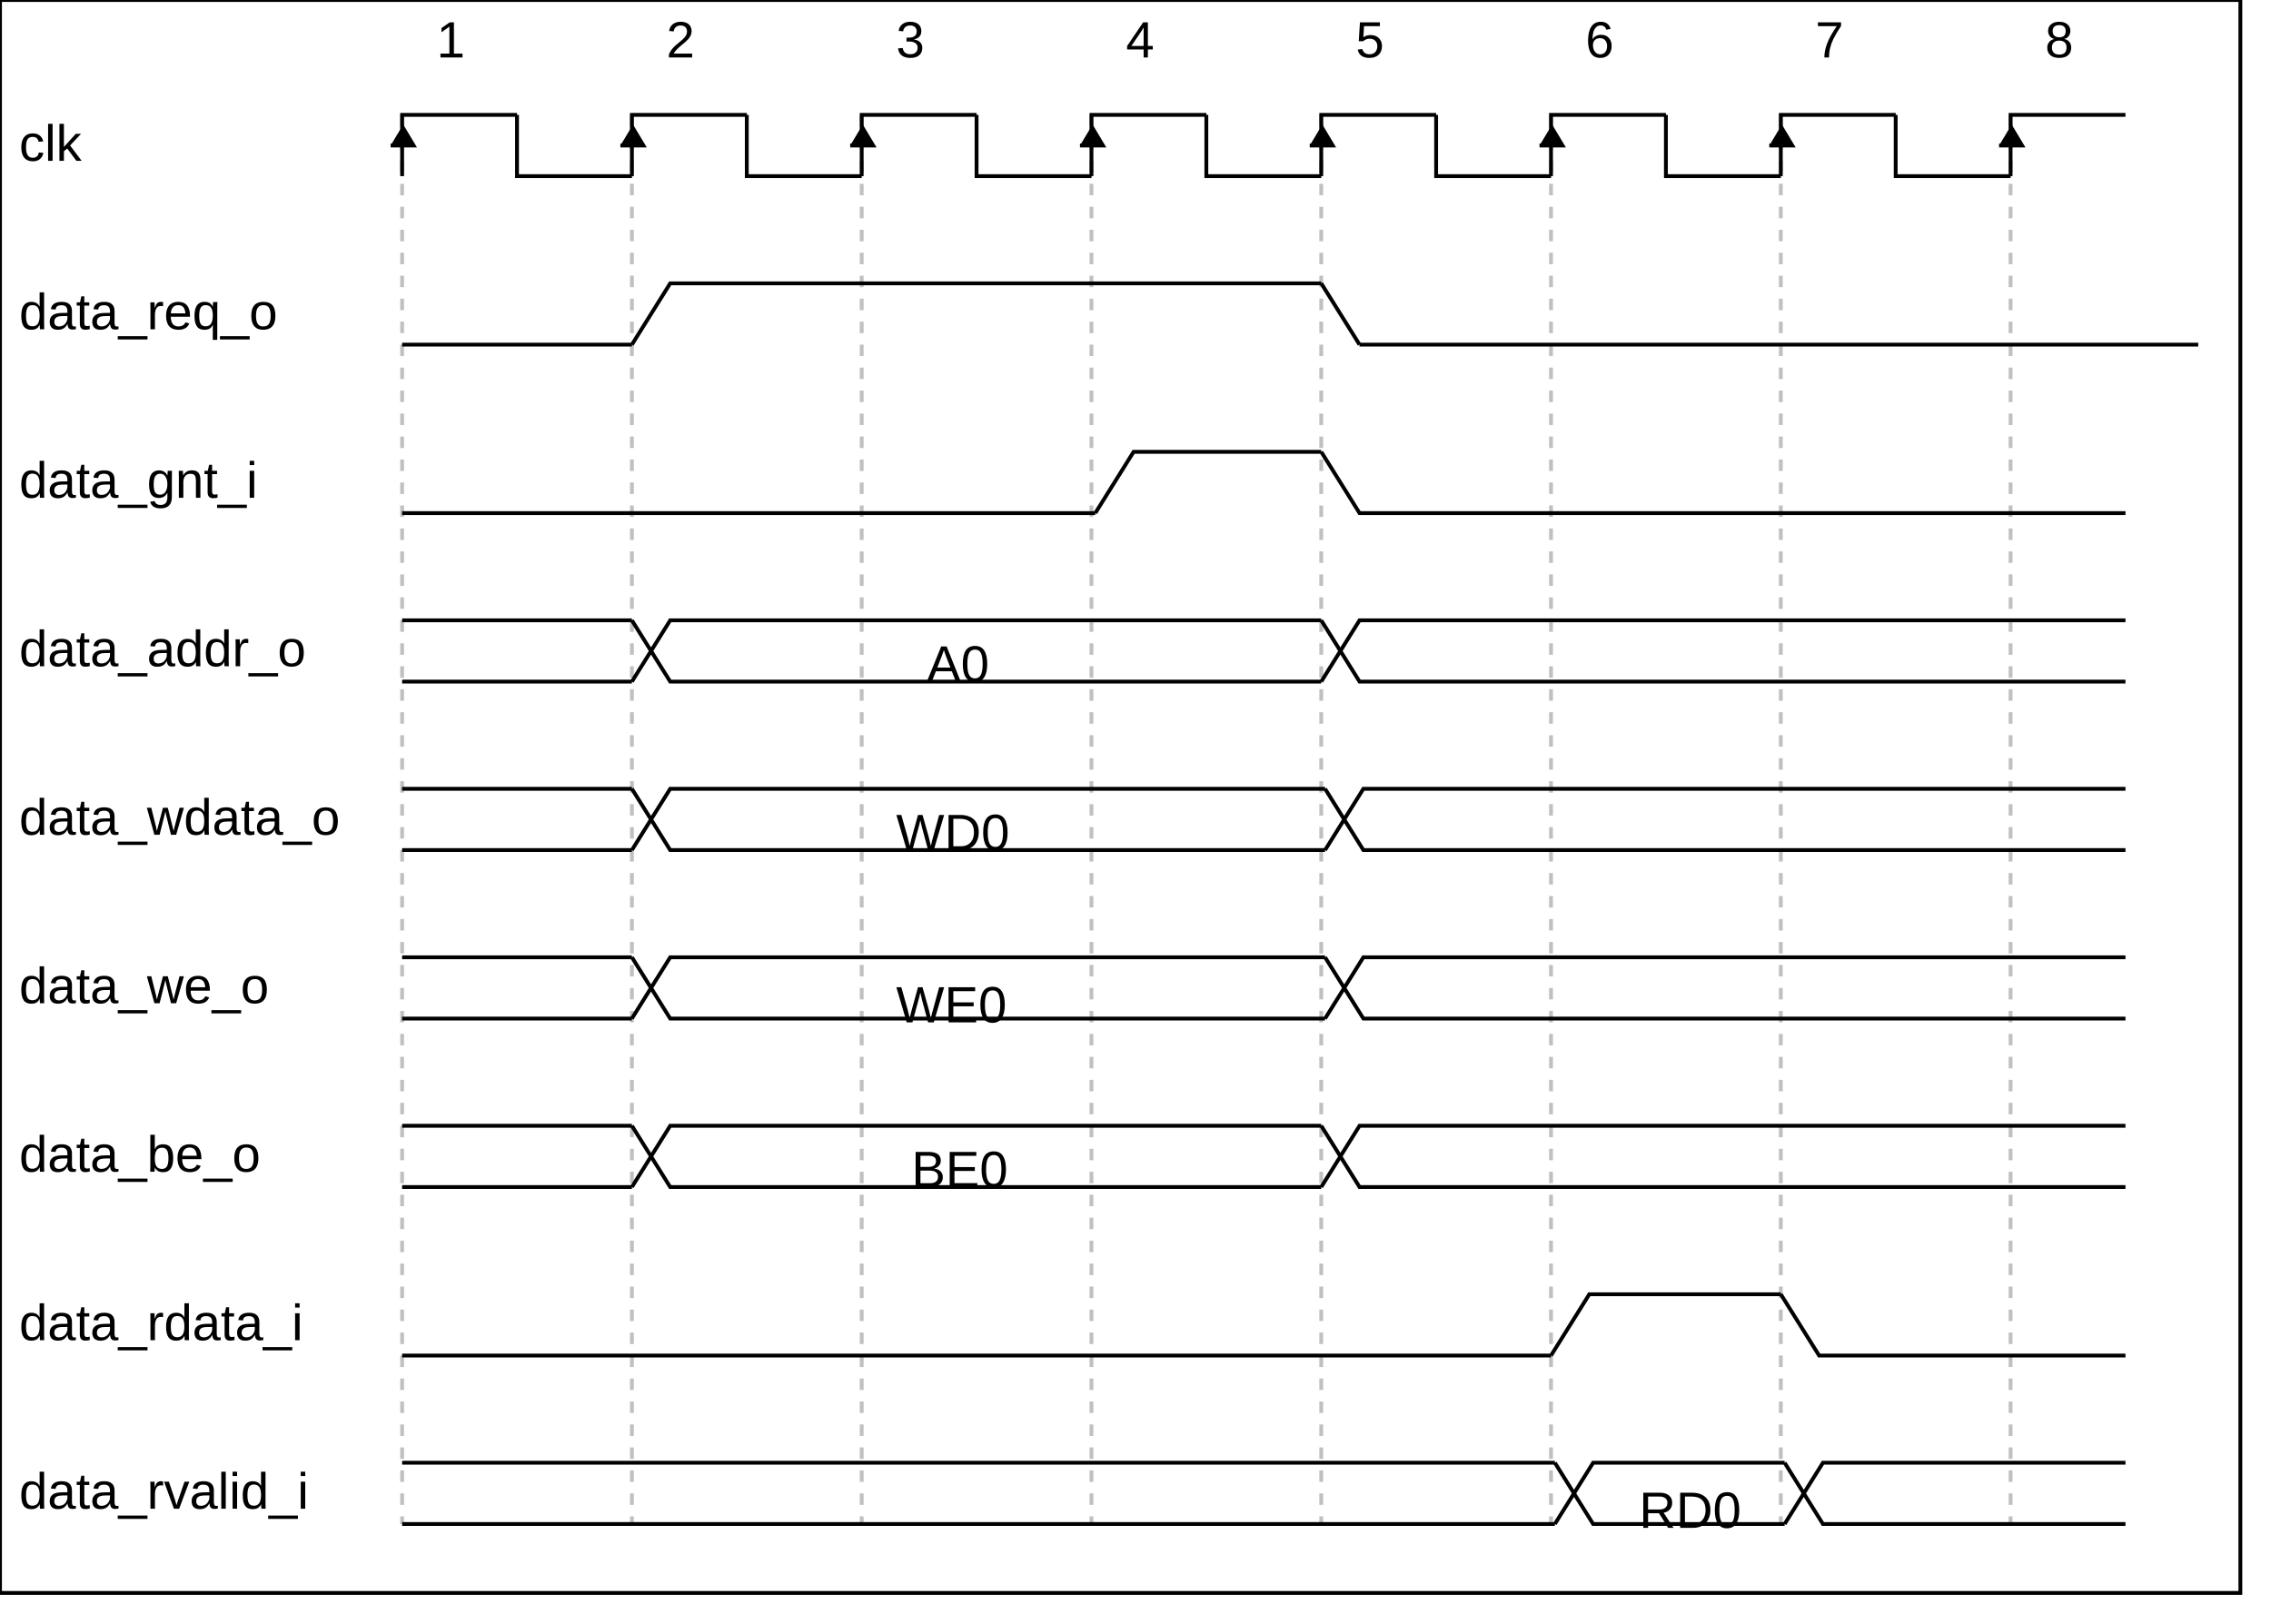
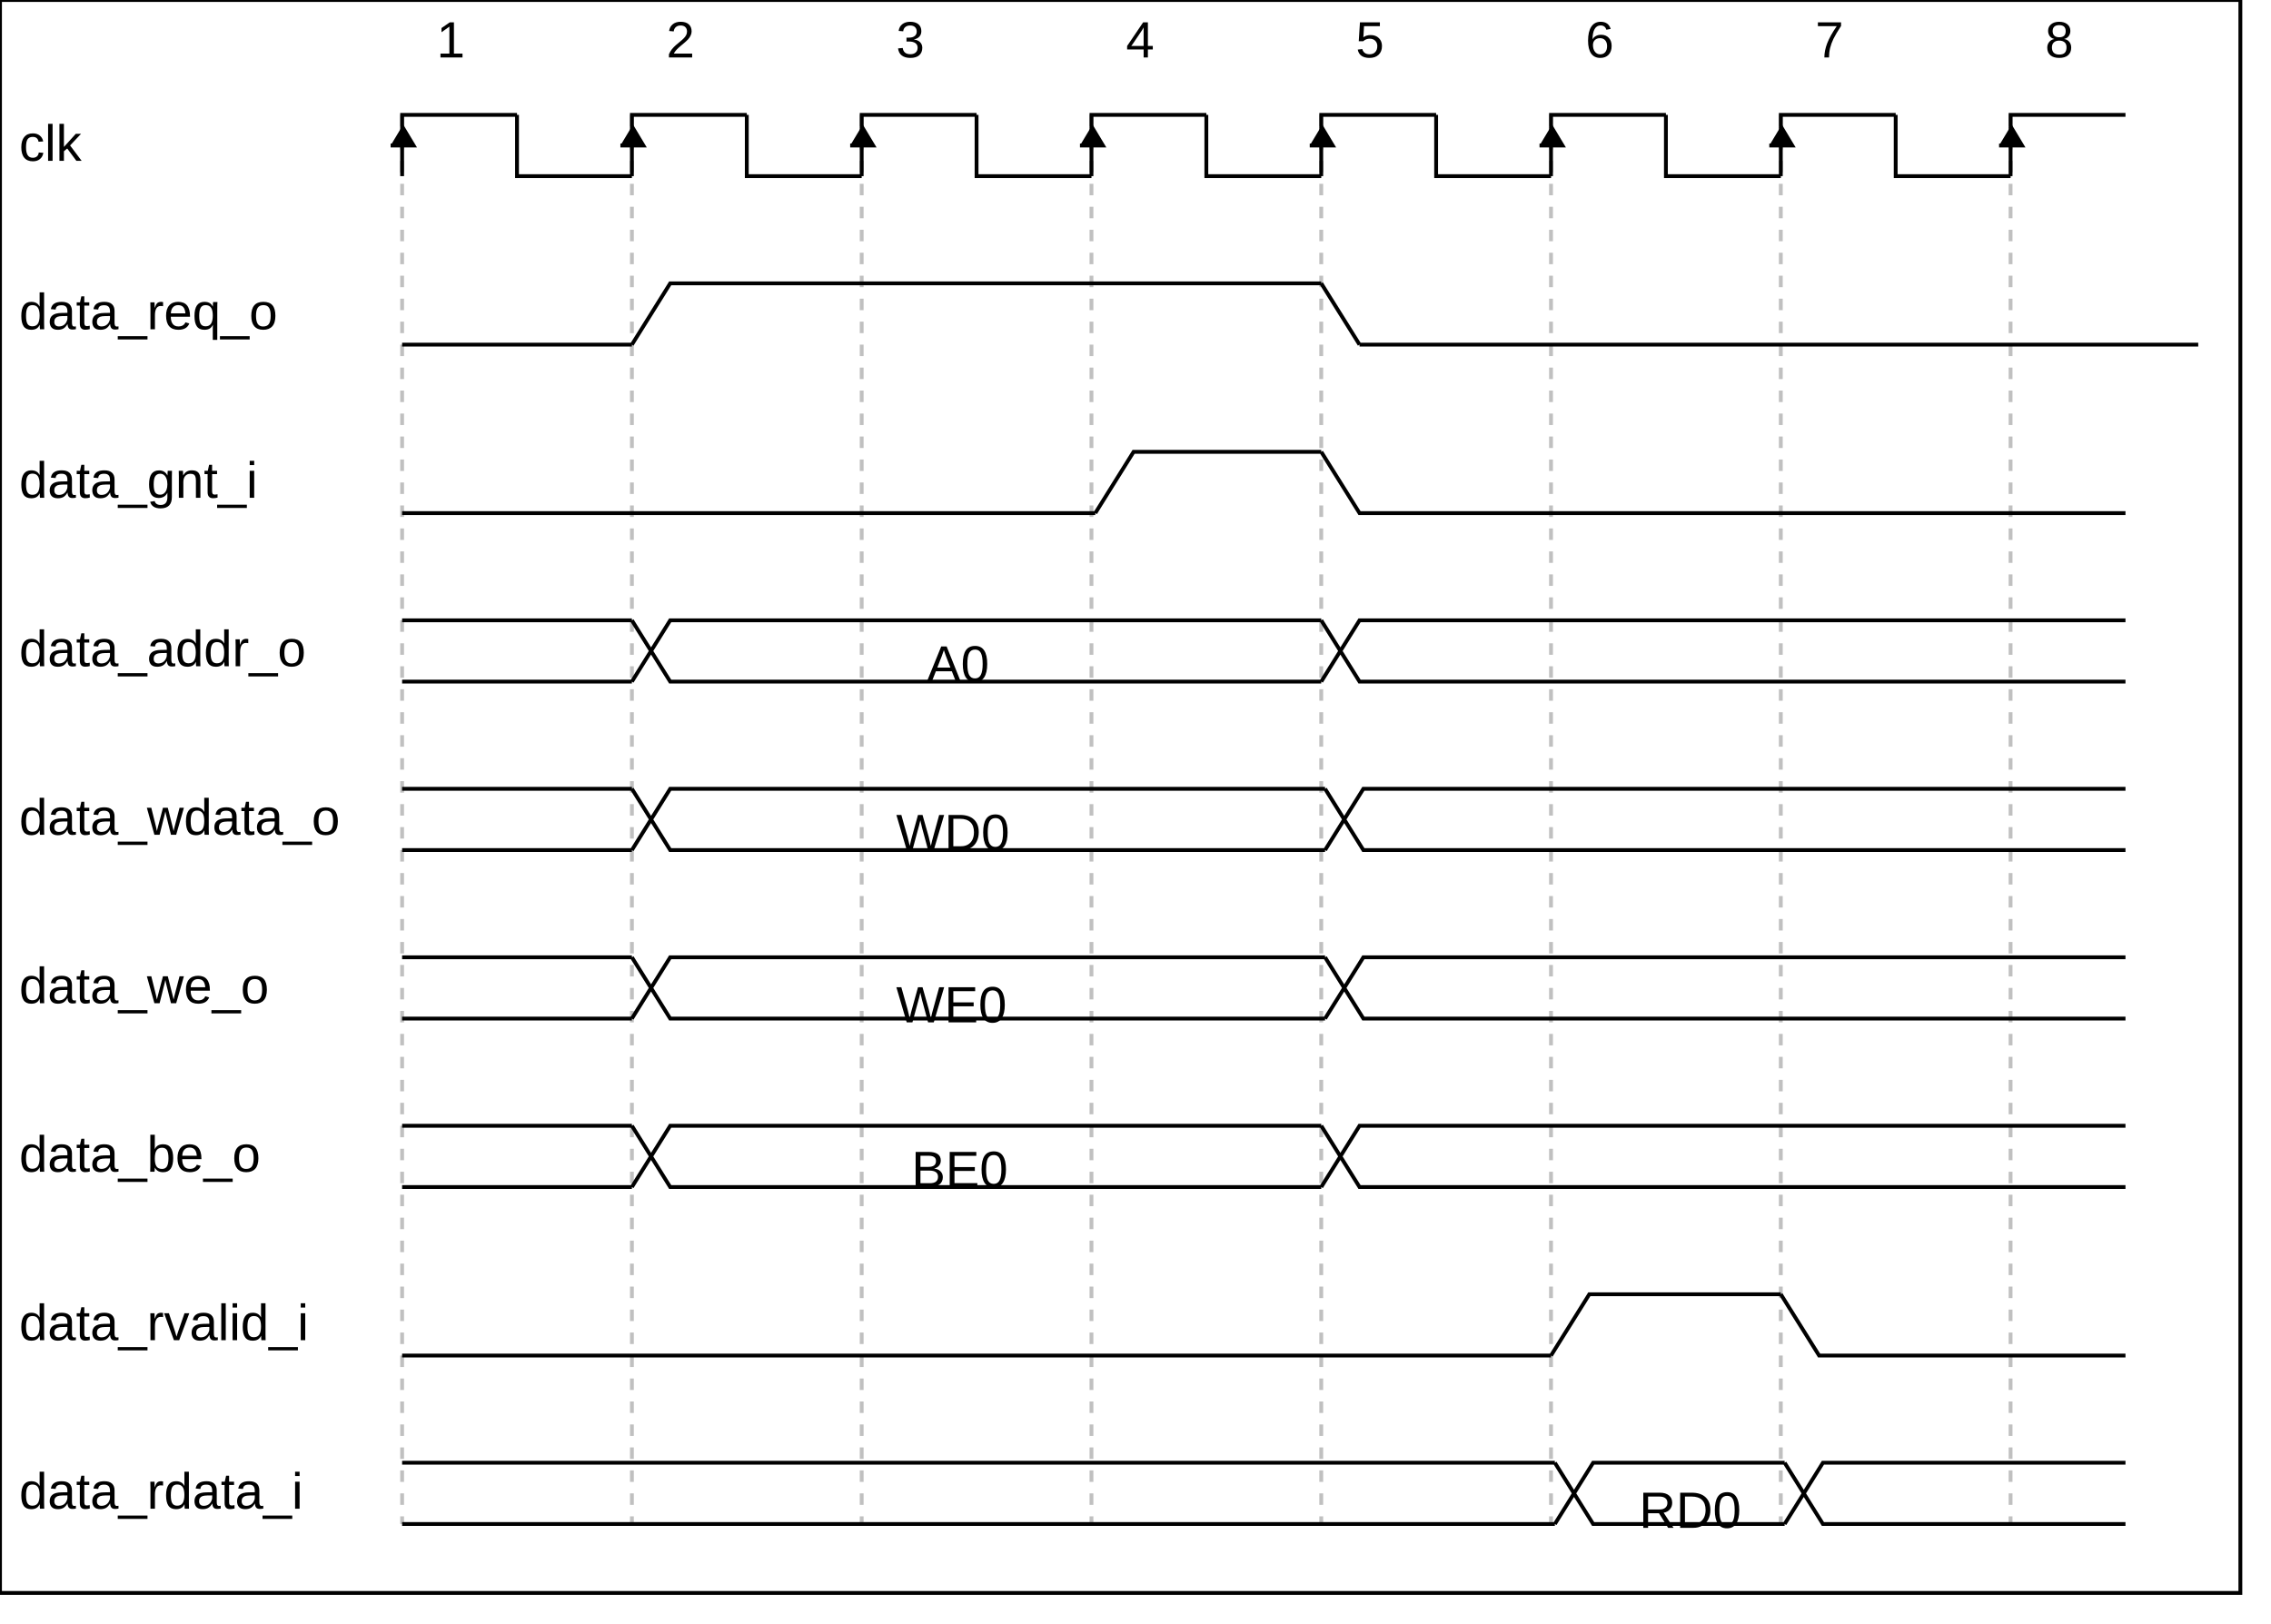
<svg xmlns="http://www.w3.org/2000/svg" version="1.0" width="593" height="424" id="svg2">
  <rect x="0" y="0" id="rect4" width="585" height="416" style="fill: none; stroke: black " />
  <text x="114" y="15" id="text6" style="font-size:10pt;font-style:normal;fill:#000000;stroke:none;font-family:Arial">
    <tspan x="114" y="15" id="tspan8"> 1 </tspan>
  </text>
  <text x="174" y="15" id="text10" style="font-size:10pt;font-style:normal;fill:#000000;stroke:none;font-family:Arial">
    <tspan x="174" y="15" id="tspan12"> 2 </tspan>
  </text>
  <text x="234" y="15" id="text14" style="font-size:10pt;font-style:normal;fill:#000000;stroke:none;font-family:Arial">
    <tspan x="234" y="15" id="tspan16"> 3 </tspan>
  </text>
  <text x="294" y="15" id="text18" style="font-size:10pt;font-style:normal;fill:#000000;stroke:none;font-family:Arial">
    <tspan x="294" y="15" id="tspan20"> 4 </tspan>
  </text>
  <text x="354" y="15" id="text22" style="font-size:10pt;font-style:normal;fill:#000000;stroke:none;font-family:Arial">
    <tspan x="354" y="15" id="tspan24"> 5 </tspan>
  </text>
  <text x="414" y="15" id="text26" style="font-size:10pt;font-style:normal;fill:#000000;stroke:none;font-family:Arial">
    <tspan x="414" y="15" id="tspan28"> 6 </tspan>
  </text>
  <text x="474" y="15" id="text30" style="font-size:10pt;font-style:normal;fill:#000000;stroke:none;font-family:Arial">
    <tspan x="474" y="15" id="tspan32"> 7 </tspan>
  </text>
  <text x="534" y="15" id="text34" style="font-size:10pt;font-style:normal;fill:#000000;stroke:none;font-family:Arial">
    <tspan x="534" y="15" id="tspan36"> 8 </tspan>
  </text>
  <line x1="105" y1="30" x2="105" y2="46" style="fill:none;stroke:#C0C0C0;stroke-width:1;stroke-dasharray:3, 3" id="line38" />
  <line x1="165" y1="30" x2="165" y2="46" style="fill:none;stroke:#C0C0C0;stroke-width:1;stroke-dasharray:3, 3" id="line40" />
  <line x1="225" y1="30" x2="225" y2="46" style="fill:none;stroke:#C0C0C0;stroke-width:1;stroke-dasharray:3, 3" id="line42" />
  <line x1="285" y1="30" x2="285" y2="46" style="fill:none;stroke:#C0C0C0;stroke-width:1;stroke-dasharray:3, 3" id="line44" />
  <line x1="345" y1="30" x2="345" y2="46" style="fill:none;stroke:#C0C0C0;stroke-width:1;stroke-dasharray:3, 3" id="line46" />
  <line x1="405" y1="30" x2="405" y2="46" style="fill:none;stroke:#C0C0C0;stroke-width:1;stroke-dasharray:3, 3" id="line48" />
  <line x1="465" y1="30" x2="465" y2="46" style="fill:none;stroke:#C0C0C0;stroke-width:1;stroke-dasharray:3, 3" id="line50" />
  <line x1="525" y1="30" x2="525" y2="46" style="fill:none;stroke:#C0C0C0;stroke-width:1;stroke-dasharray:3, 3" id="line52" />
  <line x1="105" y1="30" x2="105" y2="398" style="fill:none;stroke:#C0C0C0;stroke-width:1;stroke-dasharray:3, 3" id="line54" />
  <line x1="165" y1="30" x2="165" y2="398" style="fill:none;stroke:#C0C0C0;stroke-width:1;stroke-dasharray:3, 3" id="line56" />
  <line x1="225" y1="30" x2="225" y2="398" style="fill:none;stroke:#C0C0C0;stroke-width:1;stroke-dasharray:3, 3" id="line58" />
  <line x1="285" y1="30" x2="285" y2="398" style="fill:none;stroke:#C0C0C0;stroke-width:1;stroke-dasharray:3, 3" id="line60" />
  <line x1="345" y1="30" x2="345" y2="398" style="fill:none;stroke:#C0C0C0;stroke-width:1;stroke-dasharray:3, 3" id="line62" />
  <line x1="405" y1="30" x2="405" y2="398" style="fill:none;stroke:#C0C0C0;stroke-width:1;stroke-dasharray:3, 3" id="line64" />
  <line x1="465" y1="30" x2="465" y2="398" style="fill:none;stroke:#C0C0C0;stroke-width:1;stroke-dasharray:3, 3" id="line66" />
  <line x1="525" y1="30" x2="525" y2="398" style="fill:none;stroke:#C0C0C0;stroke-width:1;stroke-dasharray:3, 3" id="line68" />
  <path d="M 105,30 M 105,46 M 105,46 L 105,46 M 105,46 L 105,30 L 135,30 M 135,30 L 135,46 L 165,46 M 165,46 L 165,30 L 195,30 M 195,30 L 195,46 L 225,46 M 225,46 L 225,30 L 255,30 M 255,30 L 255,46 L 285,46 M 285,46 L 285,30 L 315,30 M 315,30 L 315,46 L 345,46 M 345,46 L 345,30 L 375,30 M 375,30 L 375,46 L 405,46 M 405,46 L 405,30 L 435,30 M 435,30 L 435,46 L 465,46 M 465,46 L 465,30 L 495,30 M 495,30 L 495,46 L 525,46 M 525,46 L 525,30 L 555,30 " id="path70" style="fill:none;stroke:#000000;stroke-width:1" />
  <path d="M 105,74 M 105,90 M 105,90 L 135,90 M 135,90 L 165,90 M 165,90 L 165,90 M 165,90 L 175,74 L 195,74 M 195,74 L 225,74 M 225,74 L 255,74 M 255,74 L 285,74 M 285,74 L 345,74 M 345,74 L 355,90 M 355,90 L 375,90 M 375,90 L 405,90 M 405,90 L 435,90 M 435,90 L 465,90 M 465,90 L 495,90 M 495,90 L 525,90 M 525,90 L 574,90 " id="path72" style="fill:none;stroke:#000000;stroke-width:1" />
  <path d="M 105,118 M 105,134 M 105,134 L 105,134 M 105,134 L 135,134 M 135,134 L 165,134 M 165,134 L 195,134 M 195,134 L 225,134 M 225,134 L 255,134 M 255,134 L 286,134 M 286,134 L 296,118 L 315,118 M 315,118 L 345,118 M 345,118 L 355,134 L 375,134 M 375,134 L 405,134 M 405,134 L 435,134 M 435,134 L 465,134 M 465,134 L 495,134 M 495,134 L 525,134 M 525,134 L 555,134 " id="path74" style="fill:none;stroke:#000000;stroke-width:1" />
  <path d="M 105,162 M 105,170 M 105,170 M 105,170 M 105,162 L 135,162 M 105,178 L 135,178 M 135,178 M 135,162 L 165,162 M 135,178 L 165,178 M 165,178 M 165,162 L 175,178 L 195,178 M 165,178 L 175,162 L 195,162 M 195,162 M 195,162 L 226,162 M 195,178 L 226,178 M 226,178 M 226,162 L 255,162 M 226,178 L 255,178 M 255,178 M 255,162 L 285,162 M 255,178 L 285,178 M 285,178 M 285,162 L 315,162 M 285,178 L 315,178 M 315,178 M 315,162 L 345,162 M 315,178 L 345,178 M 345,178 M 345,162 L 355,178 L 375,178 M 345,178 L 355,162 L 375,162 M 375,162 M 375,162 L 405,162 M 375,178 L 405,178 M 405,178 M 405,162 L 435,162 M 405,178 L 435,178 M 435,178 M 435,162 L 465,162 M 435,178 L 465,178 M 465,178 M 465,162 L 525,162 M 465,178 L 525,178 M 525,178 M 525,162 M 525,178 M 525,178 M 525,162 L 555,162 M 525,178 L 555,178 " id="path76" style="fill:none;stroke:#000000;stroke-width:1" />
  <path d="M 105,206 M 105,214 M 105,214 M 105,214 M 105,206 L 135,206 M 105,222 L 135,222 M 135,222 M 135,206 L 165,206 M 135,222 L 165,222 M 165,222 M 165,206 L 175,222 L 195,222 M 165,222 L 175,206 L 195,206 M 195,206 M 195,206 L 225,206 M 195,222 L 225,222 M 225,222 M 225,206 L 255,206 M 225,222 L 255,222 M 255,222 M 255,206 L 285,206 M 255,222 L 285,222 M 285,222 M 285,206 L 315,206 M 285,222 L 315,222 M 315,222 M 315,206 L 346,206 M 315,222 L 346,222 M 346,222 M 346,206 L 356,222 L 375,222 M 346,222 L 356,206 L 375,206 M 375,206 M 375,206 L 405,206 M 375,222 L 405,222 M 405,222 M 405,206 L 435,206 M 405,222 L 435,222 M 435,222 M 435,206 L 465,206 M 435,222 L 465,222 M 465,222 M 465,206 L 495,206 M 465,222 L 495,222 M 495,222 M 495,206 L 525,206 M 495,222 L 525,222 M 525,222 M 525,206 L 555,206 M 525,222 L 555,222 " id="path78" style="fill:none;stroke:#000000;stroke-width:1" />
  <path d="M 105,250 M 105,258 M 105,258 M 105,258 M 105,250 L 135,250 M 105,266 L 135,266 M 135,266 M 135,250 L 165,250 M 135,266 L 165,266 M 165,266 M 165,250 L 175,266 L 195,266 M 165,266 L 175,250 L 195,250 M 195,250 M 195,250 L 225,250 M 195,266 L 225,266 M 225,266 M 225,250 L 255,250 M 225,266 L 255,266 M 255,266 M 255,250 L 285,250 M 255,266 L 285,266 M 285,266 M 285,250 L 315,250 M 285,266 L 315,266 M 315,266 M 315,250 L 346,250 M 315,266 L 346,266 M 346,266 M 346,250 L 356,266 L 375,266 M 346,266 L 356,250 L 375,250 M 375,250 M 375,250 L 405,250 M 375,266 L 405,266 M 405,266 M 405,250 L 435,250 M 405,266 L 435,266 M 435,266 M 435,250 L 465,250 M 435,266 L 465,266 M 465,266 M 465,250 L 495,250 M 465,266 L 495,266 M 495,266 M 495,250 L 525,250 M 495,266 L 525,266 M 525,266 M 525,250 L 555,250 M 525,266 L 555,266 " id="path80" style="fill:none;stroke:#000000;stroke-width:1" />
  <path d="M 105,294 M 105,302 M 105,302 M 105,302 M 105,294 L 135,294 M 105,310 L 135,310 M 135,310 M 135,294 L 165,294 M 135,310 L 165,310 M 165,310 M 165,294 L 175,310 L 195,310 M 165,310 L 175,294 L 195,294 M 195,294 M 195,294 L 225,294 M 195,310 L 225,310 M 225,310 M 225,294 L 255,294 M 225,310 L 255,310 M 255,310 M 255,294 L 285,294 M 255,310 L 285,310 M 285,310 M 285,294 L 315,294 M 285,310 L 315,310 M 315,310 M 315,294 L 345,294 M 315,310 L 345,310 M 345,310 M 345,294 L 355,310 L 375,310 M 345,310 L 355,294 L 375,294 M 375,294 M 375,294 L 405,294 M 375,310 L 405,310 M 405,310 M 405,294 L 435,294 M 405,310 L 435,310 M 435,310 M 435,294 L 465,294 M 435,310 L 465,310 M 465,310 M 465,294 L 495,294 M 465,310 L 495,310 M 495,310 M 495,294 L 525,294 M 495,310 L 525,310 M 525,310 M 525,294 L 555,294 M 525,310 L 555,310 " id="path82" style="fill:none;stroke:#000000;stroke-width:1" />
  <path d="M 105,338 M 105,354 M 105,354 L 105,354 M 105,354 L 135,354 M 135,354 L 165,354 M 165,354 L 195,354 M 195,354 L 225,354 M 225,354 L 255,354 M 255,354 L 285,354 M 285,354 L 315,354 M 315,354 L 345,354 M 345,354 L 375,354 M 375,354 L 405,354 M 405,354 L 415,338 L 435,338 M 435,338 L 465,338 M 465,338 L 475,354 L 495,354 M 495,354 L 525,354 M 525,354 L 555,354 " id="path84" style="fill:none;stroke:#000000;stroke-width:1" />
  <path d="M 105,382 M 105,390 M 105,390 M 105,390 M 105,382 L 135,382 M 105,398 L 135,398 M 135,398 M 135,382 L 165,382 M 135,398 L 165,398 M 165,398 M 165,382 L 225,382 M 165,398 L 225,398 M 225,398 M 225,382 M 225,398 M 225,398 M 225,382 L 255,382 M 225,398 L 255,398 M 255,398 M 255,382 L 285,382 M 255,398 L 285,398 M 285,398 M 285,382 L 315,382 M 285,398 L 315,398 M 315,398 M 315,382 L 345,382 M 315,398 L 345,398 M 345,398 M 345,382 L 375,382 M 345,398 L 375,398 M 375,398 M 375,382 L 406,382 M 375,398 L 406,398 M 406,398 M 406,382 L 416,398 L 435,398 M 406,398 L 416,382 L 435,382 M 435,382 M 435,382 L 466,382 M 435,398 L 466,398 M 466,398 M 466,382 L 476,398 L 495,398 M 466,398 L 476,382 L 495,382 M 495,382 M 495,382 L 525,382 M 495,398 L 525,398 M 525,398 M 525,382 L 555,382 M 525,398 L 555,398 " id="path86" style="fill:none;stroke:#000000;stroke-width:1" />
  <path d="M 102,38 L 108,38 L 105,33 " id="path88" style="fill:#000000;stroke:#000000;stroke-width:1" />
  <path d="M 162,38 L 168,38 L 165,33 " id="path90" style="fill:#000000;stroke:#000000;stroke-width:1" />
  <path d="M 222,38 L 228,38 L 225,33 " id="path92" style="fill:#000000;stroke:#000000;stroke-width:1" />
  <path d="M 282,38 L 288,38 L 285,33 " id="path94" style="fill:#000000;stroke:#000000;stroke-width:1" />
  <path d="M 342,38 L 348,38 L 345,33 " id="path96" style="fill:#000000;stroke:#000000;stroke-width:1" />
  <path d="M 402,38 L 408,38 L 405,33 " id="path98" style="fill:#000000;stroke:#000000;stroke-width:1" />
  <path d="M 462,38 L 468,38 L 465,33 " id="path100" style="fill:#000000;stroke:#000000;stroke-width:1" />
  <path d="M 522,38 L 528,38 L 525,33 " id="path102" style="fill:#000000;stroke:#000000;stroke-width:1" />
  <text x="242" y="178" id="text104" style="font-size:10pt;font-style:normal;fill:rgb(0,0,0);stroke:none;font-family:Arial">
    <tspan x="242" y="178" id="tspan106">A0</tspan>
  </text>
  <text x="234" y="222" id="text108" style="font-size:10pt;font-style:normal;fill:rgb(0,0,0);stroke:none;font-family:Arial">
    <tspan x="234" y="222" id="tspan110">WD0</tspan>
  </text>
  <text x="428" y="399" id="text112" style="font-size:10pt;font-style:normal;fill:rgb(0,0,0);stroke:none;font-family:Arial">
    <tspan x="428" y="399" id="tspan114">RD0</tspan>
  </text>
  <text x="234" y="267" id="text116" style="font-size:10pt;font-style:normal;fill:rgb(0,0,0);stroke:none;font-family:Arial">
    <tspan x="234" y="267" id="tspan118">WE0</tspan>
  </text>
  <text x="238" y="310" id="text120" style="font-size:10pt;font-style:normal;fill:rgb(0,0,0);stroke:none;font-family:Arial">
    <tspan x="238" y="310" id="tspan122">BE0</tspan>
  </text>
  <text x="5" y="32" id="text124" style="font-size:10pt;font-style:normal;stroke:none;font-family:Arial">
    <tspan x="5" y="42" id="tspan126">clk</tspan>
  </text>
  <text x="5" y="86" id="text128" style="font-size:10pt;font-style:normal;stroke:none;font-family:Arial">
    <tspan x="5" y="86" id="tspan130">data_req_o</tspan>
  </text>
  <text x="5" y="130" id="text132" style="font-size:10pt;font-style:normal;stroke:none;font-family:Arial">
    <tspan x="5" y="130" id="tspan134">data_gnt_i</tspan>
  </text>
  <text x="5" y="174" id="text136" style="font-size:10pt;font-style:normal;stroke:none;font-family:Arial">
    <tspan x="5" y="174" id="tspan138">data_addr_o</tspan>
  </text>
  <text x="5" y="218" id="text140" style="font-size:10pt;font-style:normal;stroke:none;font-family:Arial">
    <tspan x="5" y="218" id="tspan142">data_wdata_o</tspan>
  </text>
  <text x="5" y="262" id="text144" style="font-size:10pt;font-style:normal;stroke:none;font-family:Arial">
    <tspan x="5" y="262" id="tspan146">data_we_o</tspan>
  </text>
  <text x="5" y="306" id="text148" style="font-size:10pt;font-style:normal;stroke:none;font-family:Arial">
    <tspan x="5" y="306" id="tspan150">data_be_o</tspan>
  </text>
  <text x="5" y="350" id="text152" style="font-size:10pt;font-style:normal;stroke:none;font-family:Arial">
-     <tspan x="5" y="350" id="tspan154">data_rdata_i</tspan>
+     <tspan x="5" y="350" id="tspan154">data_rvalid_i</tspan>
  </text>
  <text x="5" y="394" id="text156" style="font-size:10pt;font-style:normal;stroke:none;font-family:Arial">
-     <tspan x="5" y="394" id="tspan158">data_rvalid_i</tspan>
+     <tspan x="5" y="394" id="tspan158">data_rdata_i</tspan>
  </text>
</svg>
